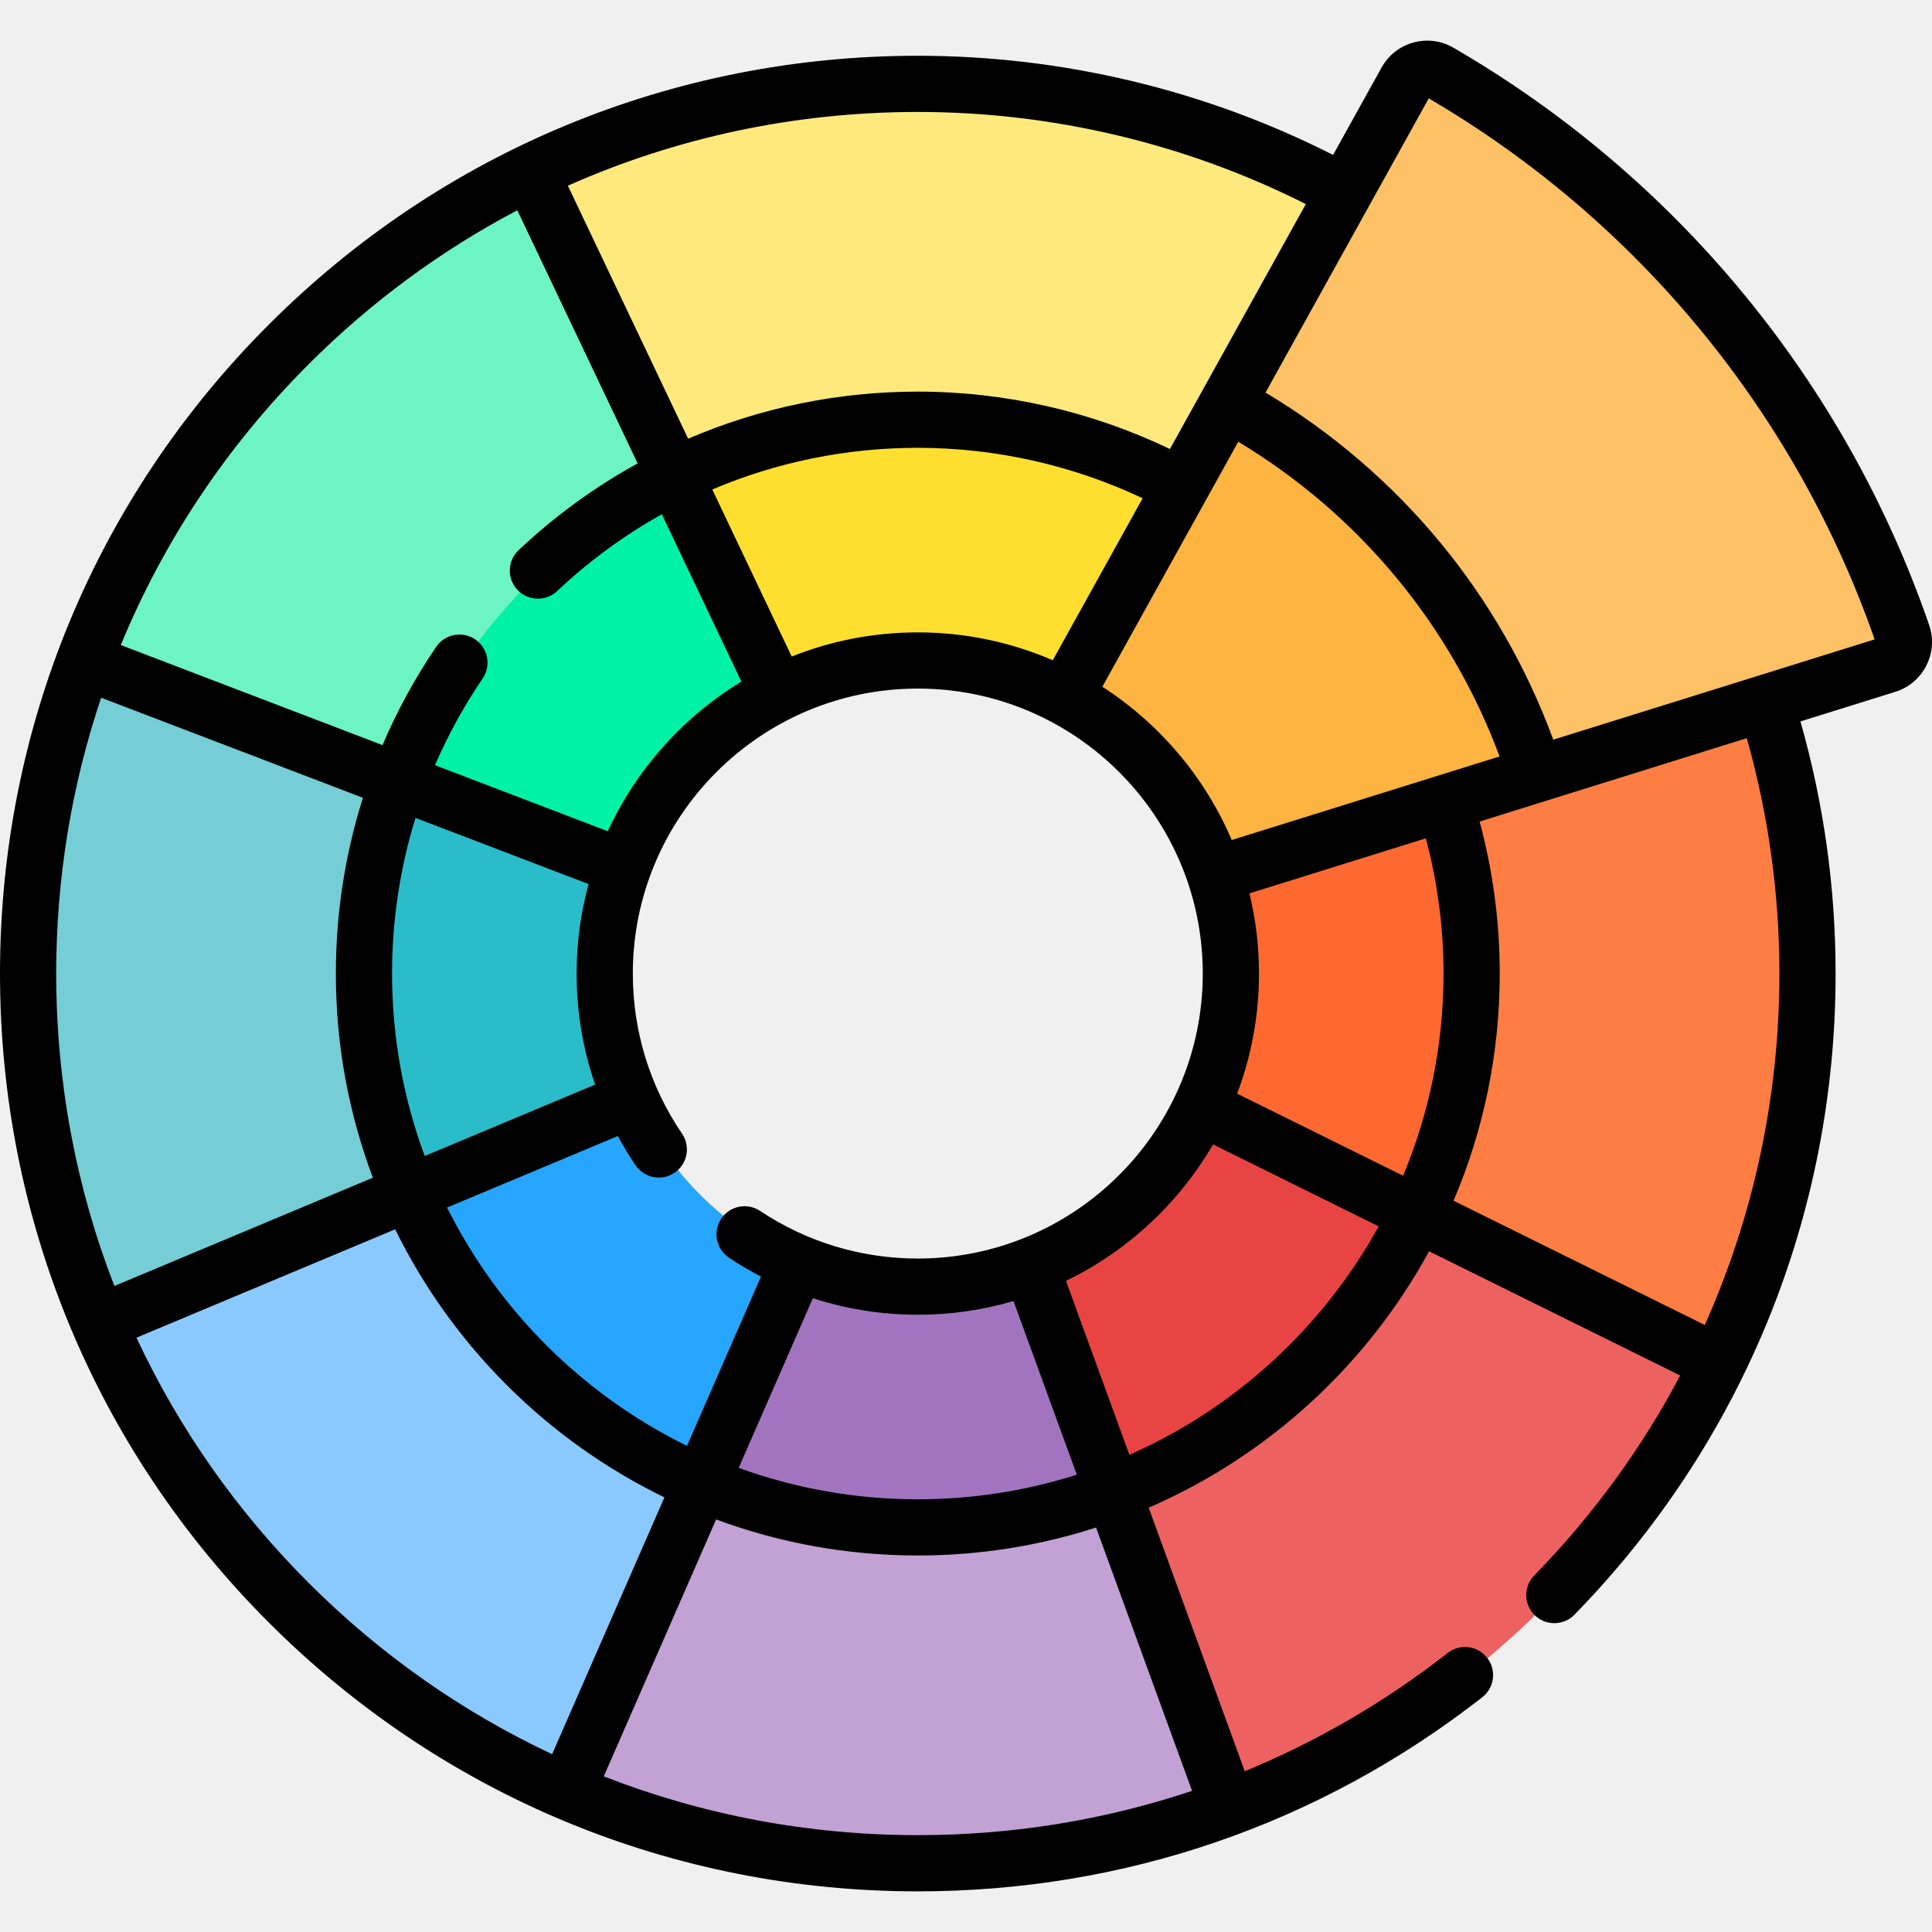
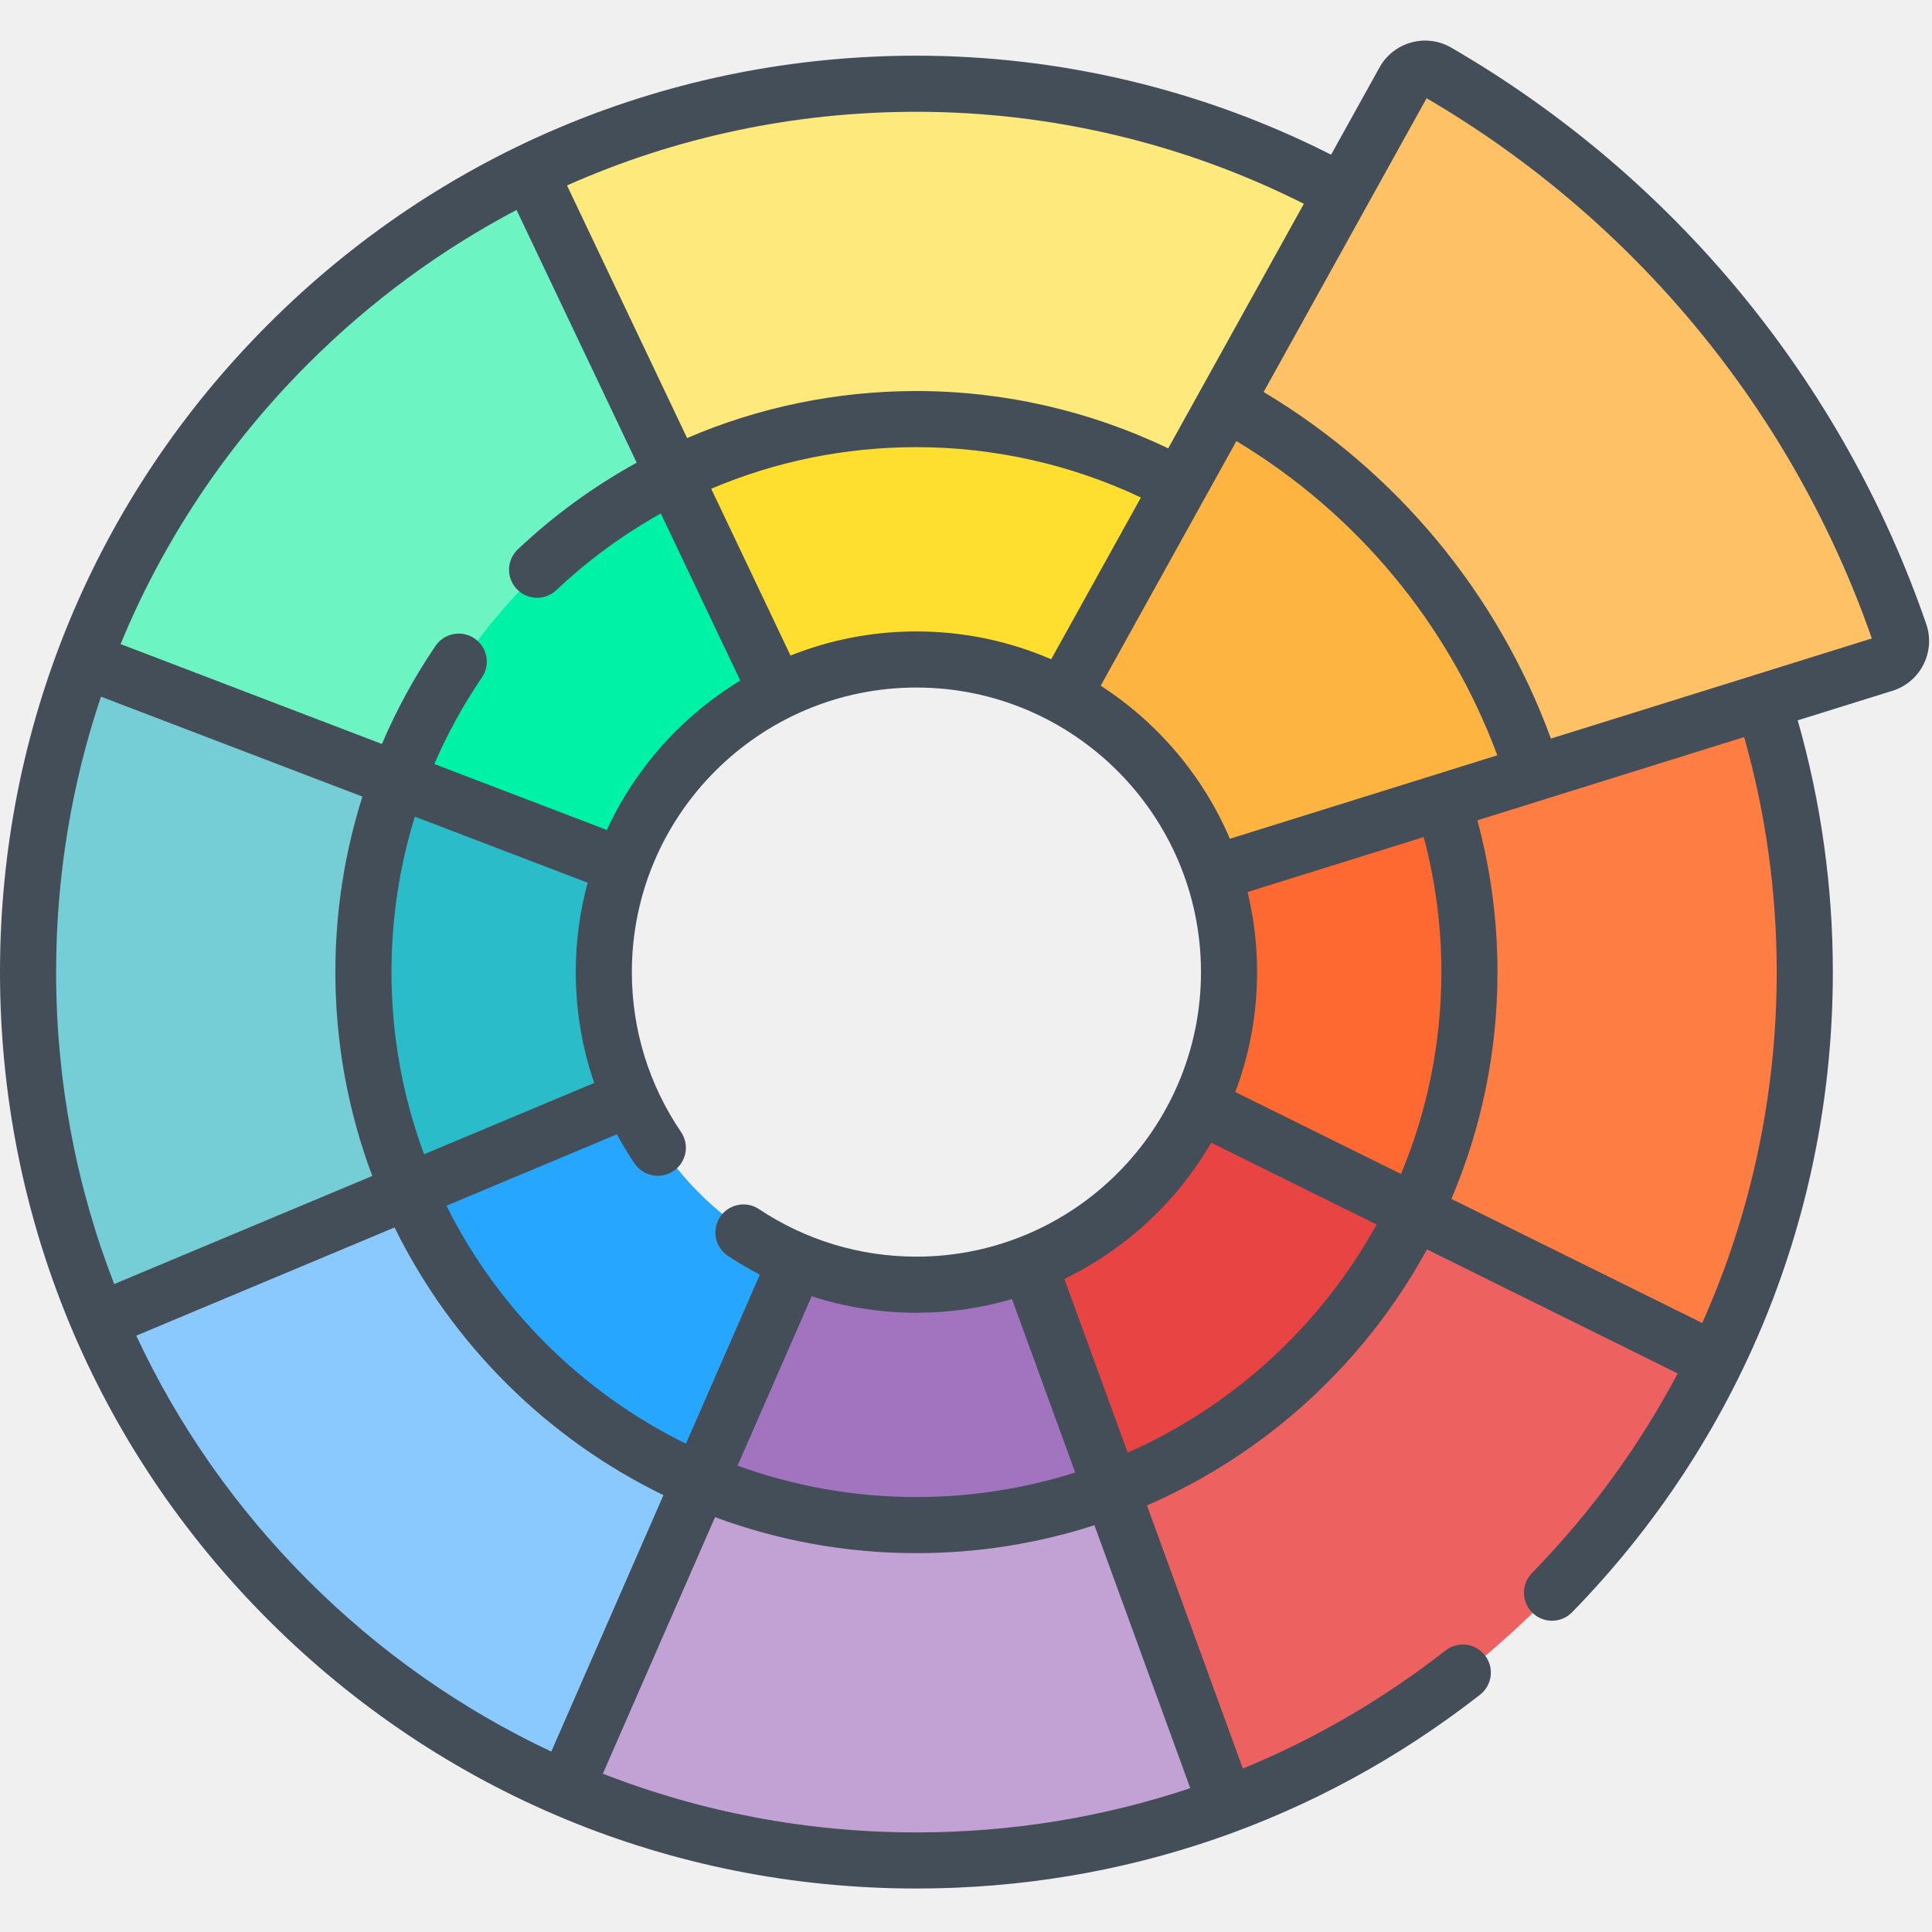
- <svg xmlns="http://www.w3.org/2000/svg" id="Capa_1" enable-background="new 0 0 515.693 515.693" height="512" viewBox="0 0 515.693 515.693" width="512">
-   <g>
-     <path d="m471.26 187.614-25.827-23.063-52.623 20.224-7.16 29.548-27.519 124.838 89.36 38.929 11.089-14.317c15.3-31.38 23.88-66.64 23.88-103.91 0-25.189-3.939-49.459-11.2-72.249z" fill="#fe7d43" />
-     <g>
-       <g id="XMLID_855_">
-         <g>
-           <path d="m379.258 324.014-31.362 15.148-80.628 56.792 35.935 80.173 25.655 6.357v.01c57.33-21.32 103.462-64.83 130.042-119.38z" fill="#ee6161" />
-           <path d="m298.148 398.244-17.107-11.991-102.233-15.526-49.118 78.911 22.609 28.476v.01c28.76 12.37 60.45 19.22 93.74 19.22 29.13 0 57.03-5.24 82.82-14.85v-.01z" fill="#c2a1d5" />
-           <path d="m183.52 368.709-56.824-89.264-99.148 30.675v42.954c23.93 56.03 68.79 100.99 124.75 125.05v-.01l35.93-82.16z" fill="#8ac9fe" />
-           <path d="m50.541 146.671-26.922 29.833h-.01c-9.73 25.94-15.05 54.03-15.05 83.36 0 33.09 6.77 64.59 18.99 93.21h.01l82.71-34.64 10.814-24.84 6.493-122.186z" fill="#75cdd5" />
-           <path d="m190.474 46.014h-47.836c-54.62 26.46-97.57 73.22-119.03 130.49h.01l83.75 32.02 54.76-27.722 72.418-65.143z" fill="#6cf5c2" />
-           <path d="m386.708 214.324-4.387-19.506-54.061 13.706-2.912 24.95c2.77 8.29 4.26 17.17 4.26 26.39 0 12.76-2.86 24.84-7.97 35.65l1.17 19.907 35.323 18.797 21.126-10.204c9.36-19.4 14.61-41.16 14.61-64.15.001-15.89-2.519-31.19-7.159-45.54z" fill="#fd6930" />
-           <path d="m321.638 295.514c-9.13 19.33-25.45 34.59-45.51 42.33l-7.711 14.505 16.073 41.16 13.658 4.735c35.63-13.42 64.7-40.19 81.11-74.23z" fill="#e94444" />
-           <path d="m276.128 337.844c-9.33 3.61-19.48 5.59-30.09 5.59-11.36 0-22.18-2.26-32.05-6.38l-16.865 1.828-20.06 40.896 11.165 16.176c17.76 7.56 37.3 11.74 57.81 11.74 18.34 0 35.9-3.34 52.11-9.45z" fill="#a274bf" />
-           <path d="m169.558 293.594-13.195-9.541-43.061 14.922-3.034 19.459c15.03 34.81 43.05 62.68 77.96 77.52l25.76-58.9c-19.81-8.22-35.78-23.87-44.43-43.46z" fill="#26a6fe" />
-           <path d="m359.888 51.414c-33.8-18.5-72.6-29.03-113.85-29.03-37.07 0-72.15 8.49-103.4 23.63l38.51 81 38.259 17.158 120.38 20.38 35.027-74.33z" fill="#fee97d" />
-         </g>
-       </g>
-     </g>
-     <path d="m508.44 169.264c1.19 3.43-.71 7.16-4.17 8.24l-32.4 10.11-61.37 19.15c-13.72-42.64-43.5-78.07-82.24-99.15l31.18-56.2 16.5-29.74c1.74-3.15 5.74-4.26 8.85-2.45 57.36 33.25 101.73 86.42 123.65 150.04z" fill="#fec165" />
-     <path d="m162.468 259.864c0-9.97 1.74-19.53 4.95-28.39l-.738-34.835h-35.835l-23.477 11.885c-5.92 15.99-9.16 33.29-9.16 51.34 0 20.81 4.3 40.61 12.06 58.57l59.29-24.84c-4.56-10.31-7.09-21.72-7.09-33.73z" fill="#2abcc8" />
-     <path d="m211.146 136.708-29.999-9.694c-33.93 16.58-60.56 45.79-73.78 81.51l60.05 22.95c7.32-20.26 22.24-36.88 41.33-46.41v-.01l13.756-15.489z" fill="#00f2a6" />
-     <path d="m316.398 129.814-.013-.002c-20.919-11.339-44.878-17.778-70.347-17.778-23.28 0-45.3 5.38-64.89 14.98l27.6 58.05c11.22-5.6 23.89-8.77 37.29-8.77 14.16 0 27.49 3.52 39.17 9.74l21.032 1.035 20.579-27.438z" fill="#fedf30" />
-     <path d="m410.5 206.764-24.24 7.56-60.912 19.15c-6.81-20.49-21.686-37.633-40.486-47.623l31.088-56.037 12.31-22.2c38.74 21.08 68.52 56.51 82.24 99.15z" fill="#fdb441" />
-     <path d="m514.925 166.82c-22.349-64.851-67.445-119.573-126.98-154.088-3.261-1.889-7.057-2.377-10.695-1.373-3.639 1.005-6.65 3.376-8.48 6.675l-12.937 23.32c-34.15-17.337-72.313-26.47-110.852-26.47-65.437 0-126.956 25.482-173.228 71.753-46.271 46.271-71.753 107.79-71.753 173.227s25.482 126.956 71.753 173.227 107.791 71.753 173.228 71.753c55.178 0 107.281-17.917 150.678-51.814 3.264-2.55 3.843-7.263 1.294-10.527-2.551-3.265-7.263-3.844-10.528-1.293-16.792 13.117-34.978 23.677-54.179 31.568l-25.642-70.342c31.908-13.844 58.296-38.089 74.85-68.441l67.03 33.157c-10.226 19.34-23.283 37.311-38.964 53.368-2.894 2.964-2.837 7.712.126 10.606 1.459 1.424 3.35 2.134 5.239 2.134 1.949 0 3.897-.755 5.367-2.26 44.954-46.033 69.711-106.811 69.711-171.137 0-22.872-3.163-45.472-9.388-67.297l25.323-7.902c3.628-1.133 6.571-3.625 8.287-7.019 1.713-3.389 1.977-7.234.74-10.825zm-166.375-112.339-36.268 65.377c-20.879-10.034-43.987-15.327-67.302-15.327-21.351 0-42.143 4.336-61.3 12.568l-32.104-67.528c29.021-12.902 60.69-19.689 93.404-19.689 36 .001 71.643 8.488 103.57 24.599zm36.763 205.383c0 19.113-3.847 37.343-10.797 53.965l-44.296-21.912c3.764-9.975 5.83-20.777 5.83-32.053 0-7.371-.886-14.537-2.547-21.405l47.09-14.694c3.117 11.74 4.72 23.846 4.72 36.099zm-140.333 91.068c8.867 0 17.439-1.279 25.549-3.653l16.897 46.35c-13.397 4.261-27.656 6.567-42.446 6.567-16.78 0-32.88-2.965-47.809-8.391l19.804-45.284c8.981 2.902 18.408 4.411 28.005 4.411zm0-15c-15.045 0-29.597-4.394-42.083-12.705-3.449-2.295-8.104-1.36-10.399 2.087-2.295 3.448-1.36 8.104 2.087 10.399 2.767 1.842 5.618 3.52 8.542 5.037l-19.757 45.176c-27.685-13.586-50.264-36.025-64.031-63.606l45.565-19.087c1.448 2.667 3.023 5.276 4.746 7.807 2.33 3.424 6.994 4.311 10.42 1.98 3.424-2.33 4.312-6.995 1.98-10.42-8.596-12.63-13.139-27.408-13.139-42.737 0-41.944 34.124-76.068 76.068-76.068s76.068 34.124 76.068 76.068-34.122 76.069-76.067 76.069zm-140.332-76.068c0-14.235 2.128-28.211 6.258-41.554l46.193 17.66c-2.073 7.618-3.187 15.628-3.187 23.894 0 10.192 1.685 20.18 4.941 29.641l-45.488 19.055c-5.632-15.178-8.717-31.583-8.717-48.696zm140.332-91.068c-11.883 0-23.24 2.291-33.657 6.449l-21.198-44.589c17.161-7.291 35.761-11.124 54.855-11.124 20.776 0 41.365 4.645 60.014 13.463l-23.986 43.238c-11.055-4.781-23.236-7.437-36.028-7.437zm83.8 55.424c-7.19-16.838-19.311-31.086-34.539-40.918l36.279-65.396c32.228 19.42 56.657 48.844 69.749 84.006zm-246.42-126.976c16.666-16.666 35.444-30.446 55.723-41.118l32.12 67.562c-11.411 6.281-22.09 14.028-31.769 23.156-3.014 2.842-3.152 7.588-.311 10.602 1.476 1.564 3.464 2.354 5.457 2.354 1.846 0 3.696-.678 5.145-2.044 8.526-8.041 17.913-14.894 27.933-20.491l21.239 44.673c-15.523 9.414-28.02 23.335-35.67 39.933l-46.119-17.632c3.48-8.05 7.729-15.799 12.726-23.151 2.328-3.426 1.438-8.091-1.987-10.419-3.427-2.327-8.091-1.438-10.419 1.987-5.655 8.32-10.435 17.102-14.335 26.225l-69.85-26.704c11.412-27.69 28.301-53.118 50.117-74.933zm-55.364 88.987 69.883 26.717c-4.762 15.05-7.23 30.832-7.23 46.917 0 19.167 3.499 37.529 9.875 54.494l-68.997 28.901c-10.193-26.235-15.527-54.405-15.527-83.396 0-25.427 4.111-50.221 11.996-73.633zm9.428 170.823 69.053-28.926c15.289 31.117 40.68 56.407 71.876 71.556l-29.977 68.547c-23.852-11.191-45.832-26.562-65.016-45.747-19.295-19.295-34.729-41.419-45.936-65.43zm281.764 120.957c-23.304 7.811-47.91 11.833-73.208 11.833-29.148 0-57.464-5.396-83.82-15.696l29.99-68.574c16.78 6.219 34.914 9.622 53.83 9.622 16.593 0 32.583-2.626 47.586-7.466zm-16.733-89.695-16.925-46.429c16.431-7.955 30.123-20.704 39.252-36.419l44.211 21.869c-14.831 26.931-38.248 48.493-66.538 60.979zm173.506-128.452c0 32.814-6.877 64.639-19.917 93.8l-67.056-33.17c7.931-18.638 12.324-39.13 12.324-60.629 0-13.772-1.811-27.385-5.374-40.575l71.312-22.253c5.777 20.376 8.711 41.473 8.711 62.827zm-60.36-62.424c-14.269-38.857-41.197-71.344-76.802-92.655l43.563-78.528c55.635 32.551 97.846 83.767 119.021 144.415z" />
+ <svg xmlns="http://www.w3.org/2000/svg" width="146" height="146" viewBox="0 0 146 146" fill="none">
+   <g clip-path="url(#clip0)">
+     <path d="M133.22 53.036L125.919 46.517L111.043 52.234L109.019 60.587L101.24 95.877L126.501 106.882L129.636 102.835C133.961 93.964 136.386 83.996 136.386 73.46C136.386 66.34 135.273 59.479 133.22 53.036Z" fill="#FE7D43" />
+     <path d="M107.212 91.595L98.346 95.877L75.554 111.932L85.712 134.596L92.964 136.393V136.396C109.171 130.369 122.212 118.069 129.726 102.648L107.212 91.595Z" fill="#EE6161" />
+     <path d="M84.283 112.579L79.447 109.189L50.547 104.8L36.662 127.108L43.053 135.157V135.16C51.183 138.657 60.142 140.594 69.552 140.594C77.787 140.594 85.674 139.112 92.965 136.396V136.393L84.283 112.579Z" fill="#C2A1D5" />
+     <path d="M51.879 104.23L35.816 78.996L7.787 87.667V99.81C14.552 115.649 27.234 128.359 43.053 135.16V135.157L53.21 111.932L51.879 104.23Z" fill="#8AC9FE" />
+     <path d="M14.287 41.462L6.677 49.896H6.674C3.923 57.229 2.419 65.169 2.419 73.461C2.419 82.815 4.333 91.719 7.788 99.81H7.791L31.172 90.018L34.229 82.996L36.064 48.455L14.287 41.462Z" fill="#75CDD5" />
+     <path d="M53.845 13.008H40.322C24.882 20.488 12.74 33.706 6.674 49.896H6.677L30.352 58.947L45.832 51.111L66.304 32.695L53.845 13.008Z" fill="#6CF5C2" />
+     <path d="M109.318 60.587L108.078 55.073L92.795 58.947L91.972 66.001C92.755 68.344 93.177 70.854 93.177 73.461C93.177 77.068 92.368 80.483 90.924 83.539L91.254 89.166L101.24 94.48L107.212 91.595C109.858 86.111 111.342 79.96 111.342 73.461C111.342 68.969 110.63 64.644 109.318 60.587Z" fill="#FD6930" />
+     <path d="M90.923 83.539C88.343 89.003 83.729 93.317 78.058 95.505L75.878 99.605L80.422 111.241L84.283 112.579C94.355 108.786 102.573 101.218 107.212 91.595L90.923 83.539Z" fill="#E94444" />
+     <path d="M78.058 95.505C75.421 96.525 72.552 97.085 69.552 97.085C66.341 97.085 63.282 96.446 60.492 95.281L55.724 95.798L50.054 107.359L53.21 111.932C58.23 114.069 63.754 115.25 69.552 115.25C74.737 115.25 79.701 114.306 84.283 112.579L78.058 95.505Z" fill="#A274BF" />
+     <path d="M47.932 82.996L44.202 80.299L32.029 84.517L31.172 90.018C35.42 99.858 43.341 107.737 53.21 111.932L60.492 95.281C54.892 92.958 50.377 88.534 47.932 82.996Z" fill="#26A6FE" />
+     <path d="M101.736 14.534C92.181 9.304 81.213 6.328 69.552 6.328C59.073 6.328 49.156 8.728 40.322 13.008L51.209 35.905L62.024 40.756L96.054 46.517L105.956 25.505L101.736 14.534Z" fill="#FEE97D" />
+     <path d="M143.73 47.849C144.067 48.819 143.53 49.873 142.552 50.179L133.393 53.037L116.044 58.45C112.165 46.396 103.747 36.38 92.796 30.422L101.61 14.534L106.274 6.127C106.766 5.237 107.897 4.923 108.776 5.435C124.991 14.834 137.534 29.865 143.73 47.849Z" fill="#FEC165" />
+     <path d="M45.928 73.461C45.928 70.642 46.42 67.94 47.327 65.435L47.119 55.588H36.989L30.352 58.947C28.678 63.468 27.762 68.358 27.762 73.461C27.762 79.343 28.978 84.941 31.172 90.018L47.932 82.996C46.643 80.081 45.928 76.856 45.928 73.461Z" fill="#2ABCC8" />
+     <path d="M59.689 38.646L51.208 35.906C41.617 40.593 34.089 48.85 30.351 58.947L47.327 65.435C49.396 59.708 53.614 55.01 59.011 52.316V52.313L62.899 47.934L59.689 38.646Z" fill="#00F2A6" />
+     <path d="M89.442 36.697L89.439 36.697C83.525 33.491 76.752 31.671 69.552 31.671C62.971 31.671 56.746 33.192 51.209 35.906L59.011 52.316C62.182 50.733 65.764 49.837 69.552 49.837C73.555 49.837 77.323 50.832 80.625 52.59L86.571 52.883L92.388 45.126L89.442 36.697Z" fill="#FEDF30" />
+     <path d="M116.044 58.45L109.191 60.587L91.972 66C90.047 60.208 85.842 55.362 80.527 52.538L89.316 36.697L92.796 30.421C103.747 36.38 112.165 46.396 116.044 58.45Z" fill="#FDB441" />
+     <path d="M145.564 47.158C139.246 28.826 126.498 13.356 109.668 3.599C108.746 3.065 107.673 2.927 106.644 3.211C105.616 3.495 104.765 4.165 104.247 5.098L100.59 11.69C90.936 6.789 80.148 4.208 69.253 4.208C50.755 4.208 33.364 11.411 20.284 24.491C7.203 37.572 0 54.962 0 73.461C0 91.959 7.203 109.35 20.284 122.43C33.364 135.51 50.755 142.714 69.253 142.714C84.852 142.714 99.581 137.649 111.848 128.067C112.771 127.346 112.935 126.014 112.214 125.091C111.493 124.168 110.161 124.004 109.238 124.725C104.491 128.433 99.35 131.419 93.922 133.649L86.674 113.764C95.694 109.851 103.153 102.997 107.833 94.417L126.782 103.79C123.891 109.257 120.2 114.337 115.767 118.876C114.949 119.714 114.965 121.057 115.802 121.875C116.215 122.277 116.749 122.478 117.283 122.478C117.834 122.478 118.385 122.265 118.801 121.839C131.509 108.826 138.507 91.645 138.507 73.46C138.507 66.995 137.613 60.606 135.853 54.436L143.012 52.203C144.037 51.882 144.869 51.178 145.354 50.218C145.839 49.26 145.913 48.173 145.564 47.158ZM98.531 15.401L88.279 33.883C82.376 31.046 75.844 29.55 69.253 29.55C63.218 29.55 57.34 30.776 51.924 33.103L42.849 14.013C51.053 10.366 60.005 8.447 69.253 8.447C79.43 8.448 89.506 10.847 98.531 15.401ZM108.924 73.461C108.924 78.864 107.836 84.017 105.872 88.716L93.35 82.522C94.414 79.702 94.998 76.648 94.998 73.461C94.998 71.377 94.747 69.351 94.278 67.41L107.589 63.256C108.471 66.575 108.924 69.997 108.924 73.461ZM69.253 99.205C71.76 99.205 74.183 98.843 76.476 98.172L81.252 111.275C77.465 112.479 73.434 113.131 69.253 113.131C64.51 113.131 59.958 112.293 55.738 110.759L61.337 97.958C63.875 98.778 66.54 99.205 69.253 99.205ZM69.253 94.964C65 94.964 60.886 93.722 57.357 91.373C56.382 90.724 55.066 90.988 54.417 91.963C53.768 92.938 54.033 94.254 55.007 94.903C55.789 95.423 56.595 95.897 57.422 96.326L51.837 109.097C44.01 105.257 37.628 98.913 33.736 91.116L46.617 85.721C47.026 86.475 47.471 87.212 47.958 87.928C48.617 88.896 49.935 89.146 50.904 88.487C51.872 87.829 52.123 86.51 51.464 85.542C49.034 81.971 47.749 77.794 47.749 73.46C47.749 61.603 57.396 51.957 69.253 51.957C81.11 51.957 90.757 61.603 90.757 73.46C90.757 85.318 81.111 94.964 69.253 94.964ZM29.583 73.461C29.583 69.437 30.184 65.486 31.352 61.714L44.41 66.706C43.824 68.86 43.509 71.124 43.509 73.461C43.509 76.342 43.986 79.165 44.906 81.84L32.047 87.227C30.455 82.936 29.583 78.298 29.583 73.461ZM69.253 47.717C65.894 47.717 62.684 48.364 59.739 49.54L53.746 36.935C58.597 34.874 63.855 33.791 69.253 33.791C75.126 33.791 80.947 35.103 86.219 37.596L79.438 49.819C76.313 48.468 72.869 47.717 69.253 47.717ZM92.942 63.385C90.91 58.625 87.484 54.597 83.179 51.818L93.434 33.331C102.545 38.821 109.451 47.139 113.152 57.078L92.942 63.385ZM23.282 27.49C27.994 22.779 33.302 18.883 39.035 15.866L48.114 34.965C44.889 36.741 41.87 38.931 39.134 41.511C38.282 42.315 38.243 43.656 39.046 44.508C39.463 44.95 40.025 45.174 40.589 45.174C41.11 45.174 41.633 44.982 42.043 44.596C44.453 42.323 47.107 40.386 49.939 38.803L55.943 51.432C51.555 54.093 48.022 58.029 45.86 62.721L32.822 57.736C33.806 55.461 35.007 53.27 36.42 51.192C37.078 50.223 36.827 48.904 35.858 48.246C34.889 47.589 33.571 47.84 32.913 48.808C31.314 51.16 29.963 53.643 28.861 56.221L9.115 48.673C12.341 40.845 17.115 33.657 23.282 27.49ZM7.631 52.645L27.387 60.198C26.041 64.453 25.343 68.914 25.343 73.461C25.343 78.879 26.332 84.07 28.134 88.866L8.63 97.036C5.748 89.62 4.24 81.656 4.24 73.461C4.24 66.273 5.402 59.264 7.631 52.645ZM10.297 100.935L29.817 92.758C34.139 101.555 41.317 108.704 50.136 112.986L41.662 132.364C34.919 129.2 28.705 124.855 23.282 119.432C17.828 113.977 13.465 107.723 10.297 100.935ZM89.948 135.129C83.361 137.337 76.405 138.474 69.253 138.474C61.013 138.474 53.009 136.948 45.558 134.037L54.036 114.651C58.779 116.409 63.906 117.371 69.253 117.371C73.944 117.371 78.464 116.629 82.705 115.261L89.948 135.129ZM85.218 109.773L80.433 96.648C85.078 94.399 88.949 90.795 91.53 86.353L104.028 92.535C99.835 100.148 93.215 106.243 85.218 109.773ZM134.266 73.461C134.266 82.737 132.322 91.734 128.636 99.977L109.68 90.6C111.922 85.332 113.164 79.539 113.164 73.461C113.164 69.568 112.652 65.72 111.645 61.991L131.804 55.7C133.437 61.46 134.266 67.424 134.266 73.461ZM117.203 55.814C113.169 44.83 105.557 35.646 95.492 29.622L107.807 7.423C123.534 16.624 135.467 31.103 141.453 48.247L117.203 55.814Z" fill="#444E59" />
  </g>
+   <defs>
+     <clipPath id="clip0">
+       <rect width="145.781" height="145.781" fill="white" />
+     </clipPath>
+   </defs>
</svg>
